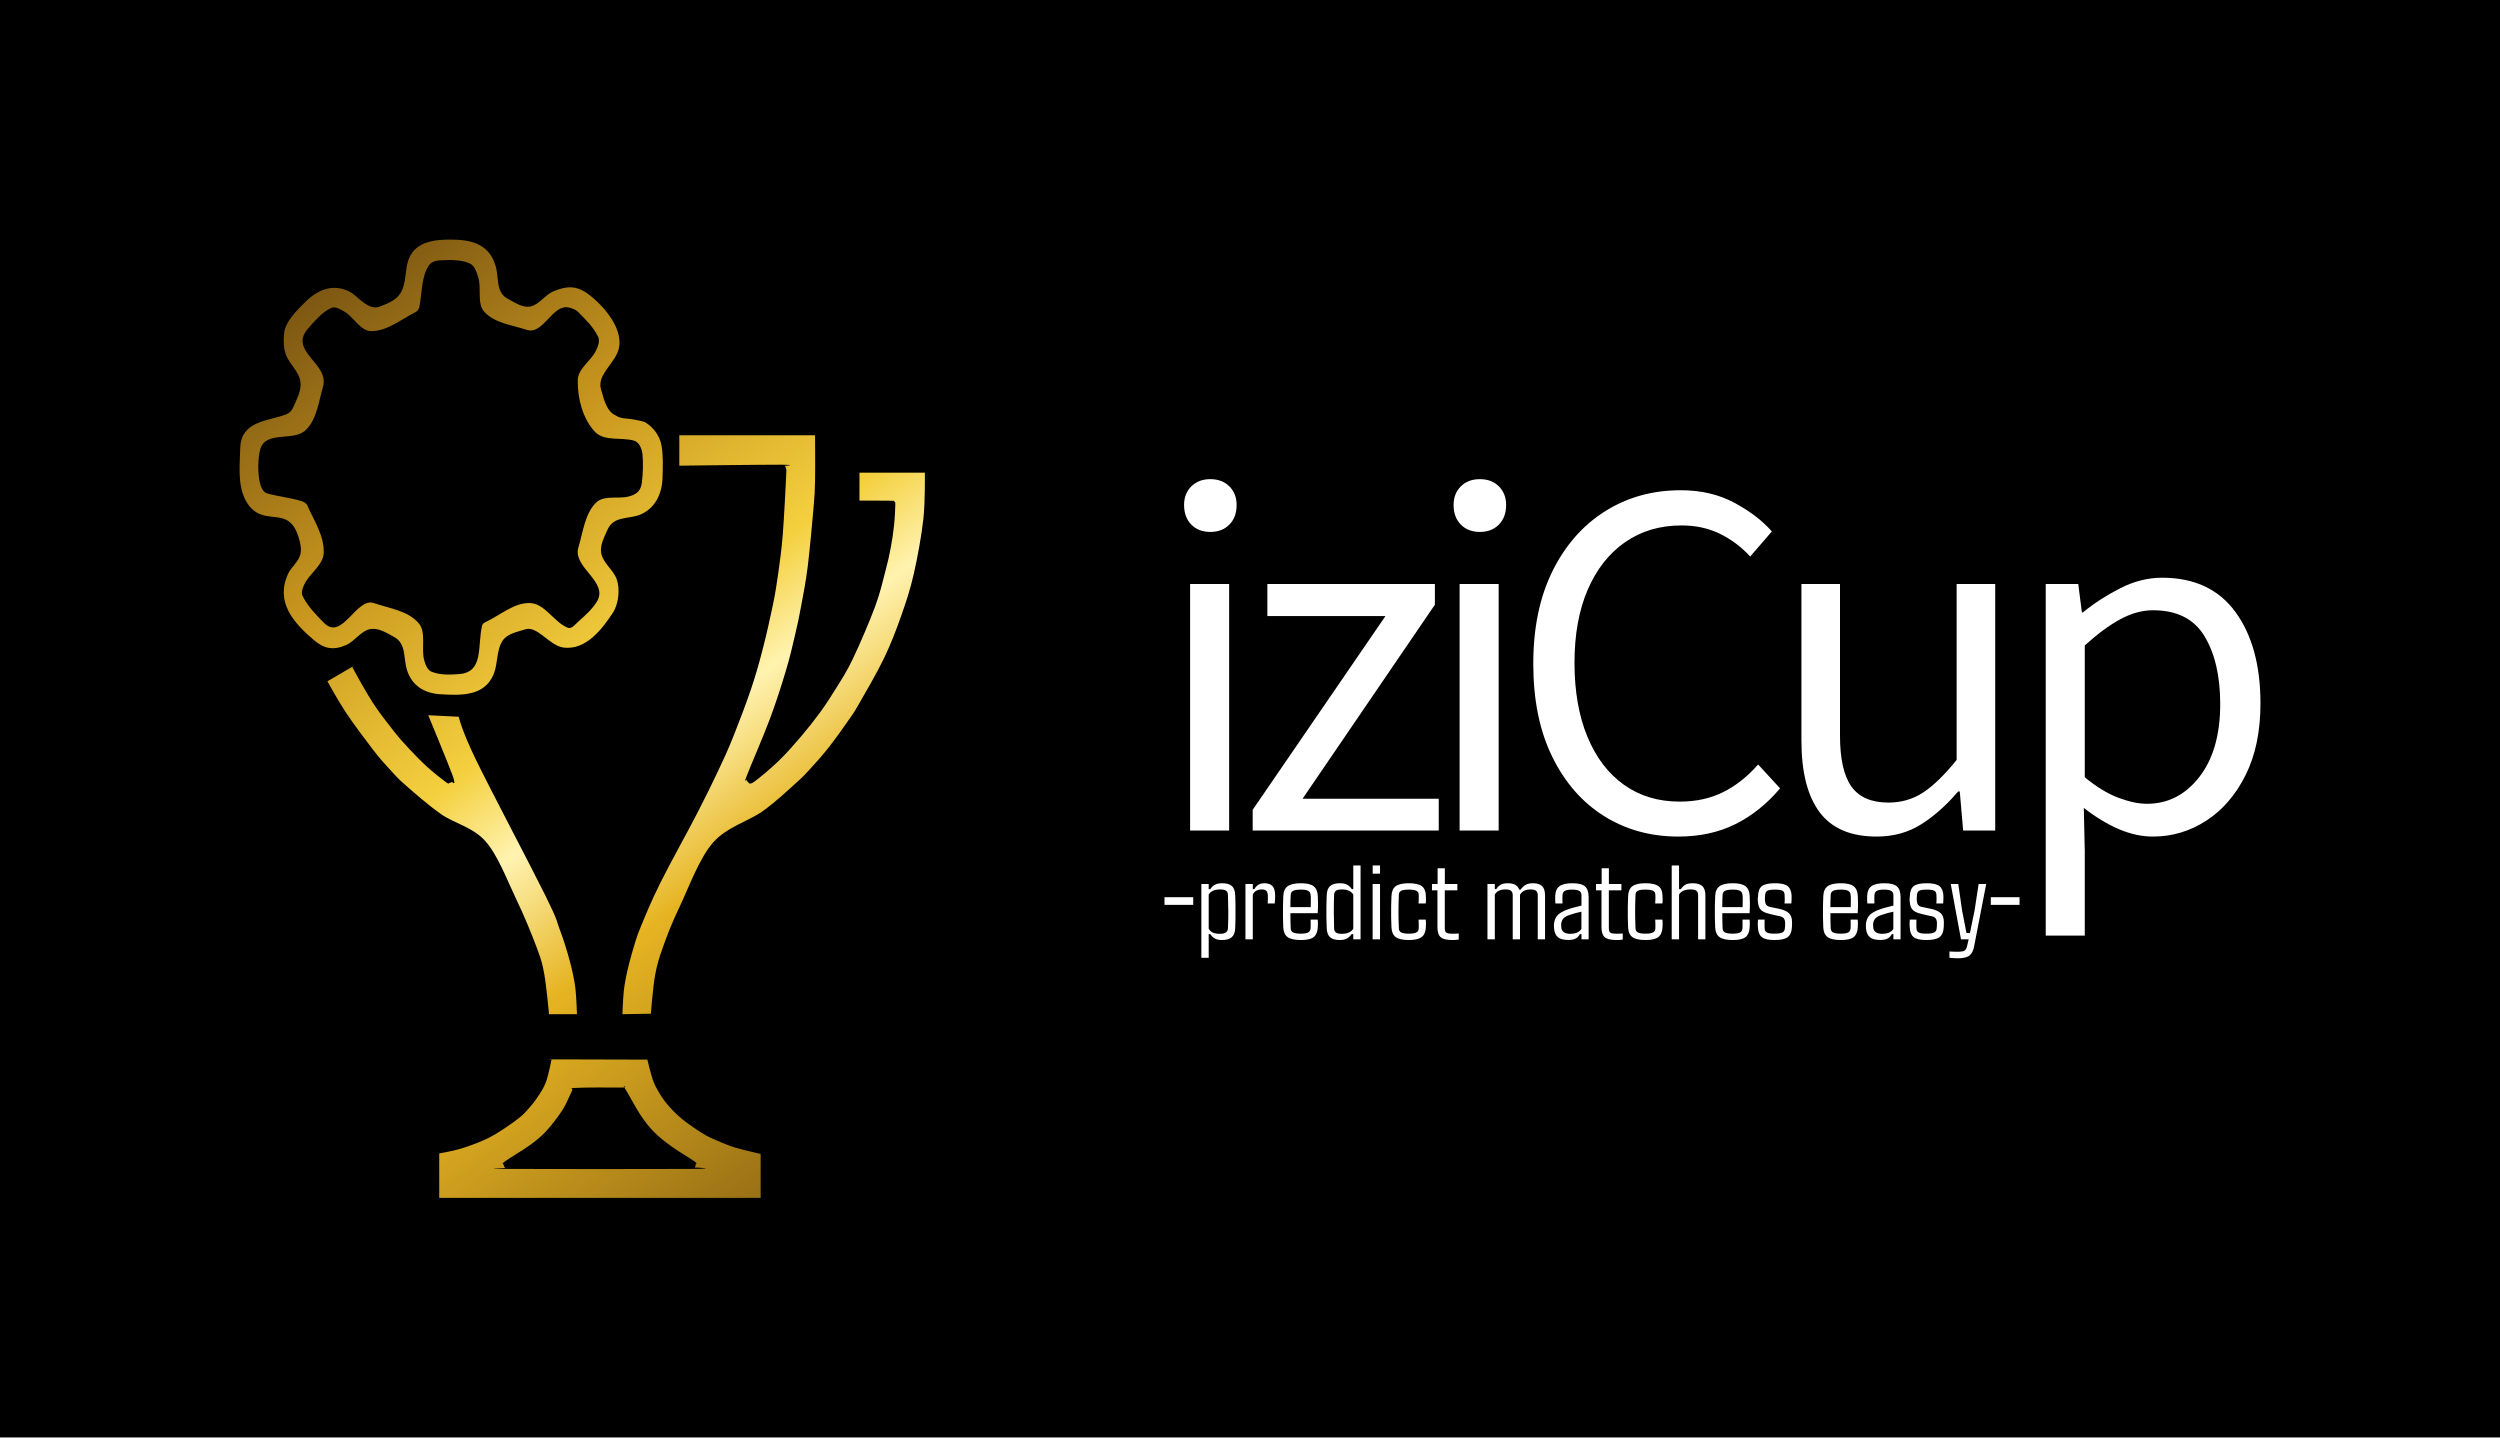
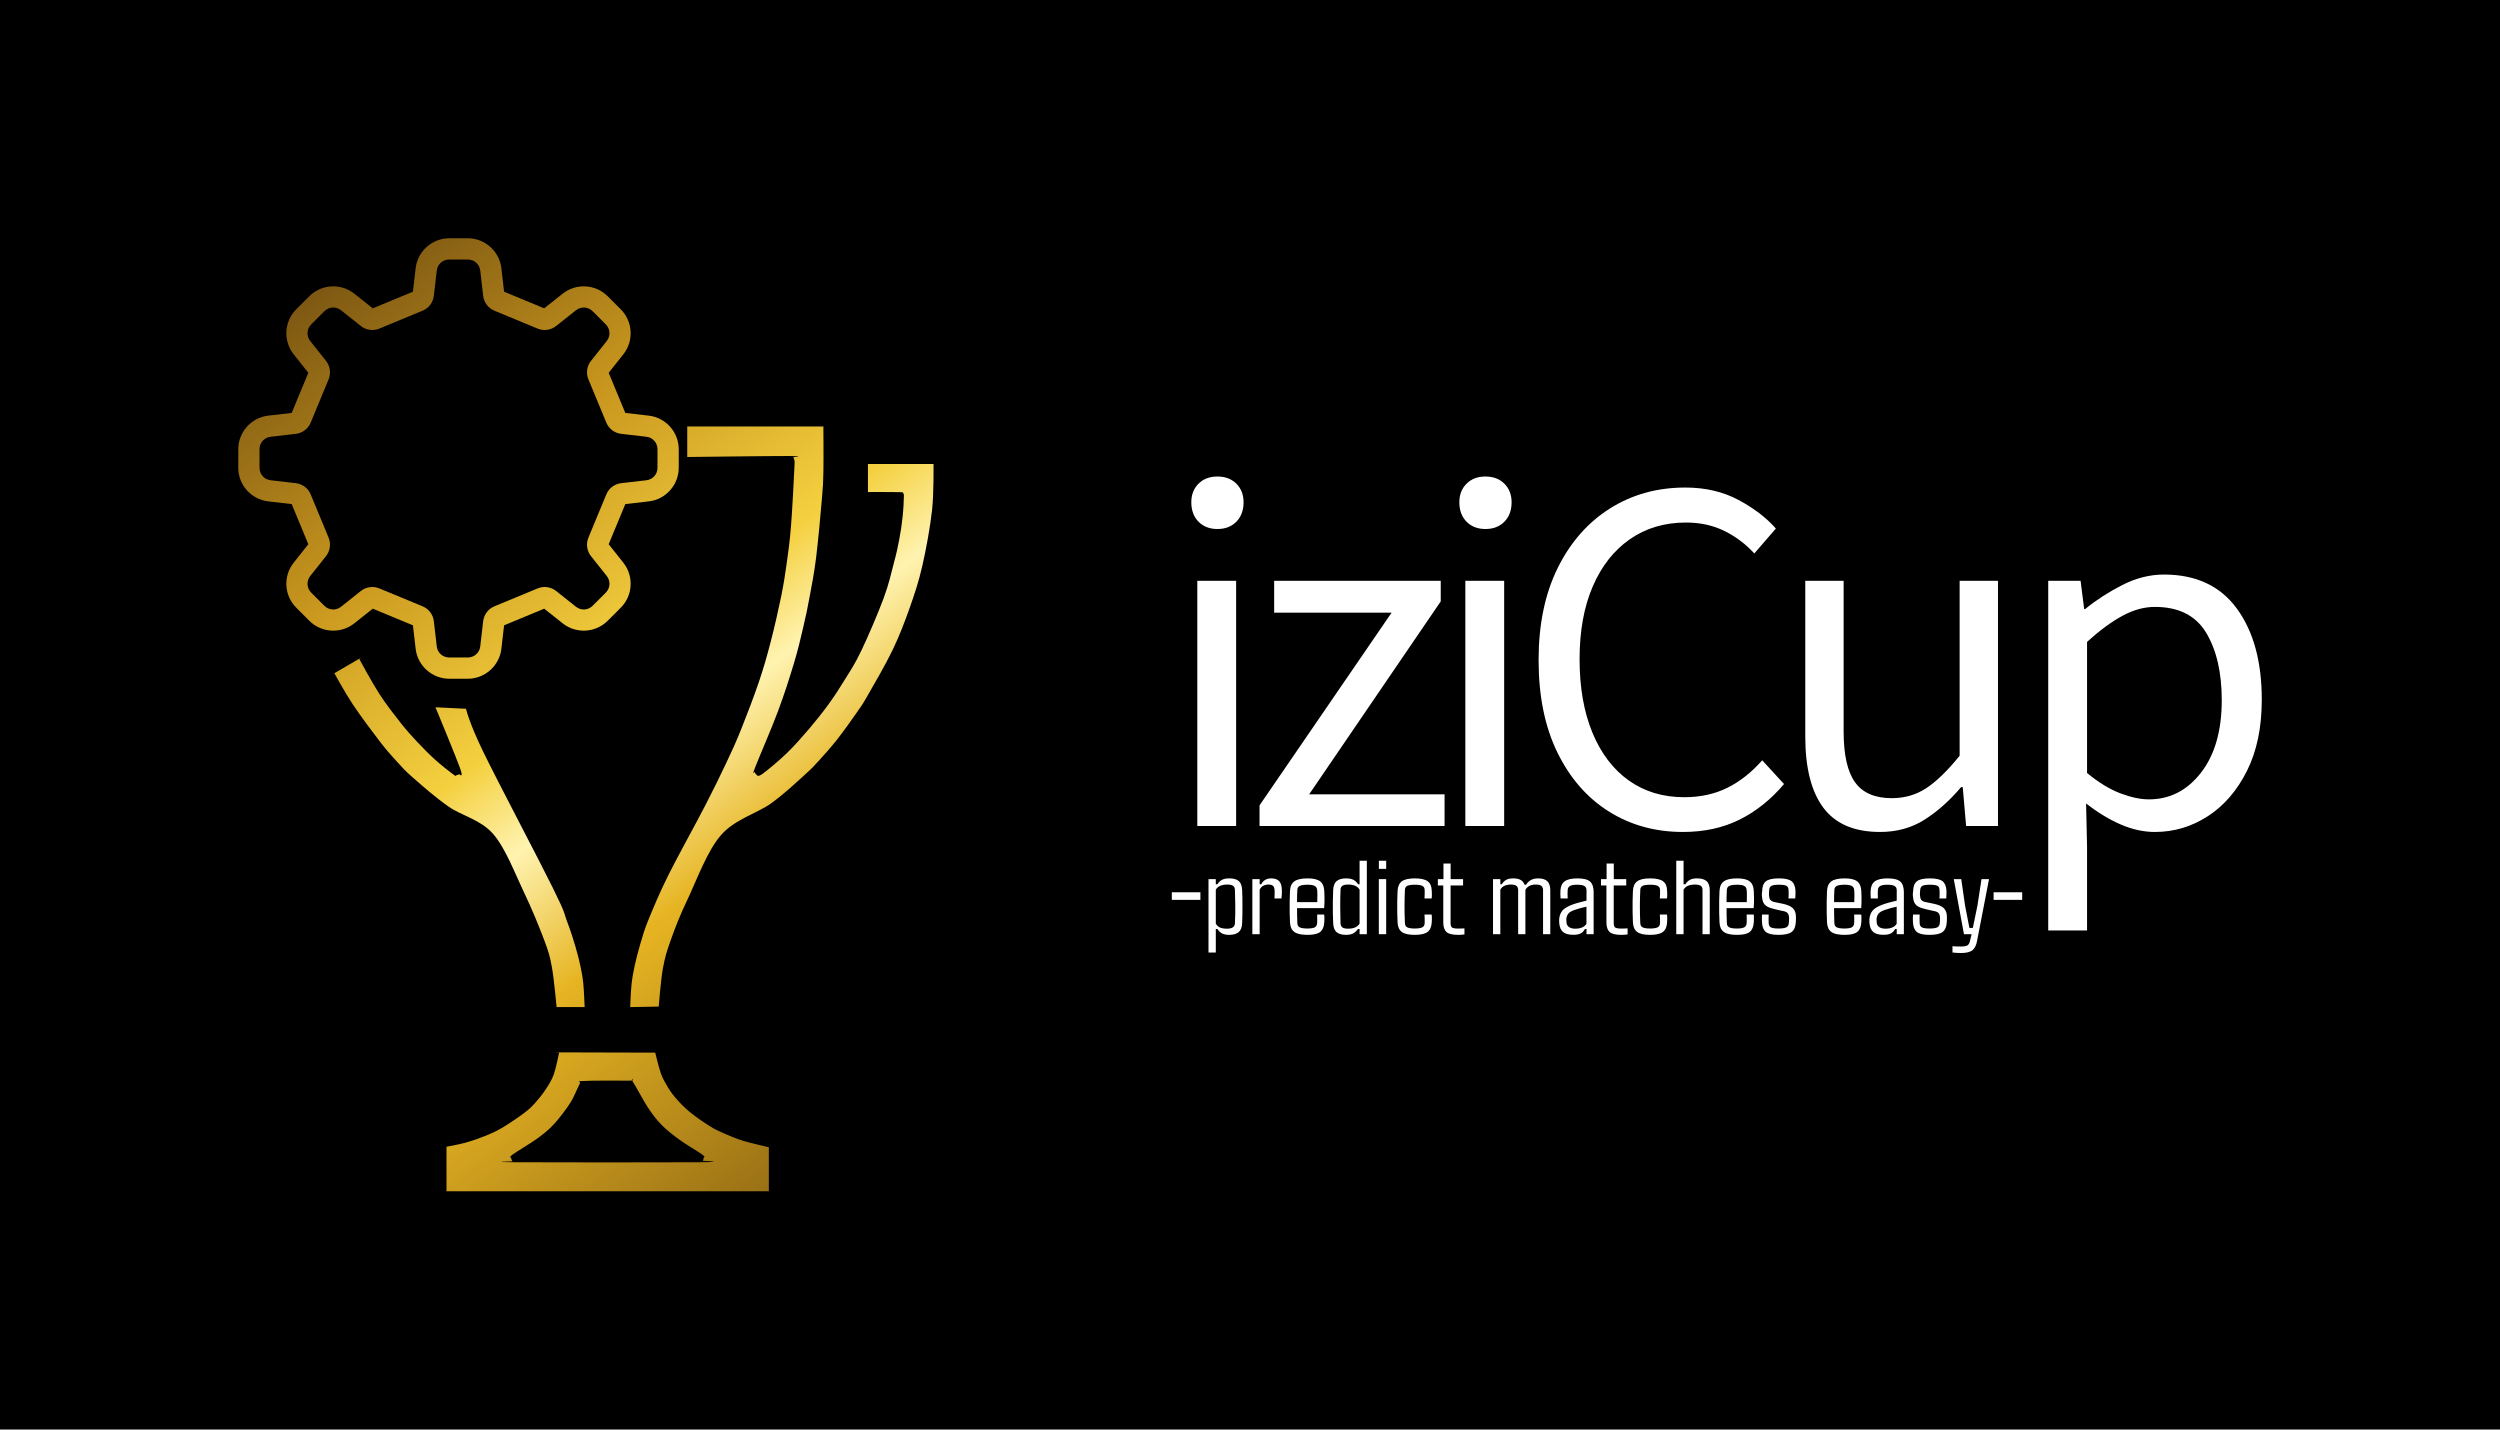
- <svg xmlns="http://www.w3.org/2000/svg" viewBox="0 0 506.5 291.22" width="506.5" height="291.22">
-   <rect width="506.5" height="291.22" fill="#000" />
+ <svg xmlns="http://www.w3.org/2000/svg" viewBox="0 0 509.3 291.22" width="509.3" height="291.22">
+   <rect width="509.3" height="291.22" fill="#000" />
  <defs>
-     <linearGradient id="ikon" gradientUnits="userSpaceOnUse" x1="8.68" y1="13.08" x2="135.37" y2="185.87">
+     <linearGradient id="ikon" gradientUnits="userSpaceOnUse" x1="8.85" y1="12.83" x2="138.1" y2="186.14">
      <stop offset="0" stop-color="#7A5512" />
      <stop offset="0.25" stop-color="#C9971E" />
      <stop offset="0.46" stop-color="#F4D03F" />
      <stop offset="0.55" stop-color="#FFF3B0" />
      <stop offset="0.68" stop-color="#E6B422" />
      <stop offset="1" stop-color="#8A6313" />
    </linearGradient>
  </defs>
  <g transform="translate(48.54 48.54)">
    <g fill="url(#ikon)">
-       <path fill-rule="evenodd" d="M89.086 39.639H116.59C116.59 39.639 116.641 46.393 116.59 48.841C116.539 51.288 116.53 51.409 116.287 54.301C116.044 57.193 115.518 62.886 115.114 66.172C114.7 69.449 114.254 71.643 113.82 73.979C113.395 76.315 113.062 77.912 112.525 80.167C112 82.432 111.474 84.728 110.615 87.559C109.765 90.4 108.713 93.697 107.409 97.196C106.104 100.694 103.577 106.499 102.787 108.552C101.998 110.594 102.625 109.218 102.687 109.461C102.737 109.714 103.132 110.027 103.132 110.027C103.132 110.027 103.273 110.564 104.274 109.836C105.285 109.108 107.621 107.166 109.188 105.649C110.756 104.132 112.283 102.393 113.689 100.745C115.094 99.097 116.408 97.438 117.622 95.78C118.825 94.112 119.816 92.594 120.918 90.785C122.031 88.985 122.951 87.66 124.255 84.92C125.57 82.19 127.663 77.306 128.755 74.353C129.847 71.4 130.302 69.216 130.828 67.224C131.364 65.242 131.626 63.998 131.92 62.451C132.213 60.904 132.435 59.418 132.587 57.961C132.749 56.505 132.85 54.513 132.85 53.714C132.861 52.906 132.759 53.259 132.628 53.128C132.496 52.997 133.214 52.946 132.041 52.906C130.868 52.865 125.59 52.885 125.59 52.885V47.223H138.837C138.837 47.223 138.917 53.017 138.553 56.445C138.179 59.863 137.351 64.423 136.592 67.73C135.843 71.046 135.014 73.453 134.023 76.284C133.023 79.116 132.021 81.765 130.615 84.708C129.21 87.65 126.794 91.796 125.57 93.919C124.356 96.053 124.326 96.013 123.284 97.499C122.253 98.996 120.615 101.281 119.361 102.879C118.107 104.467 116.864 105.862 115.761 107.065C114.649 108.269 114.356 108.642 112.728 110.098C111.1 111.555 108.794 113.779 105.993 115.802C103.182 117.813 98.692 118.987 95.901 122.192C93.101 125.398 90.896 131.516 89.217 135.025C87.538 138.533 86.649 140.899 85.81 143.245C84.97 145.591 84.587 146.825 84.172 149.09C83.757 151.355 83.322 156.836 83.322 156.836L77.558 156.937C77.558 156.937 77.68 153.771 77.831 152.356C77.983 150.94 78.185 149.859 78.489 148.463C78.802 147.068 79.207 145.51 79.662 143.973C80.127 142.447 80.319 141.577 81.25 139.292C82.19 137.006 83.363 134.115 85.273 130.272C87.185 126.43 90.755 120.028 92.696 116.256C94.638 112.485 95.73 110.23 96.943 107.661C98.157 105.093 98.854 103.607 99.956 100.867C101.058 98.126 102.565 94.182 103.566 91.23C104.567 88.267 105.204 85.992 105.953 83.1C106.711 80.218 107.541 76.497 108.076 73.898C108.602 71.289 108.815 69.823 109.148 67.487C109.472 65.151 109.775 63.108 110.038 59.883C110.301 56.657 110.614 50.378 110.725 48.133C110.837 45.888 110.746 46.808 110.705 46.434C110.665 46.05 110.483 45.847 110.483 45.847C110.483 45.847 113.283 45.615 109.714 45.605C106.145 45.595 89.086 45.807 89.086 45.807V39.639ZM22.651 86.659C23.49 86.184 22.853 86.659 22.853 86.659C22.853 86.659 25.482 91.513 26.877 93.657C28.263 95.811 29.951 97.944 31.205 99.542C32.459 101.13 33.268 101.999 34.401 103.222C35.543 104.436 36.807 105.741 38.041 106.863C39.285 107.986 41.095 109.411 41.833 109.947C42.571 110.483 42.258 110.109 42.46 110.098C42.662 110.089 43.036 109.876 43.036 109.876C43.036 109.876 43.997 110.938 43.198 108.683C42.389 106.438 38.223 96.367 38.223 96.367L44.391 96.67C44.391 96.67 44.937 99.299 47.86 105.335C50.792 111.373 59.124 127.158 61.956 132.901C64.787 138.645 64.099 137.815 64.868 139.797C65.626 141.789 66.081 143.316 66.526 144.812C66.971 146.309 67.264 147.543 67.527 148.766C67.78 149.99 67.942 150.789 68.084 152.154C68.225 153.519 68.357 156.937 68.357 156.937H62.694C62.694 156.937 62.158 151.133 61.743 148.888C61.329 146.643 61.167 146.016 60.206 143.448C59.246 140.889 57.719 137.097 55.99 133.508C54.261 129.918 52.339 124.741 49.811 121.889C47.283 119.037 43.512 118.289 40.832 116.408C38.142 114.528 35.422 112.111 33.693 110.604C31.964 109.098 31.569 108.572 30.457 107.368C29.355 106.165 28.556 105.316 27.059 103.384C25.573 101.453 23.055 98.096 21.518 95.78C19.971 93.465 17.797 89.49 17.797 89.49C17.797 89.49 21.811 87.134 22.651 86.659ZM64.261 166.088C67.497 166.088 82.614 166.139 82.614 166.139C82.614 166.139 83.312 169.041 83.686 170.123C84.06 171.195 84.364 171.751 84.859 172.59C85.345 173.44 85.84 174.248 86.629 175.169C87.407 176.089 88.389 177.131 89.562 178.102C90.735 179.072 92.473 180.265 93.646 180.994C94.819 181.731 95.477 181.994 96.599 182.489C97.722 182.985 98.905 183.491 100.391 183.956C101.888 184.411 105.568 185.25 105.568 185.25V194.149H40.448V185.149C40.448 185.149 42.976 184.694 44.28 184.33C45.584 183.966 47.031 183.471 48.274 182.965C49.518 182.459 50.438 182.065 51.753 181.286C53.067 180.518 55.069 179.143 56.162 178.313C57.254 177.484 57.597 177.12 58.326 176.332C59.043 175.533 59.863 174.522 60.5 173.551C61.137 172.58 61.673 171.761 62.128 170.527C62.573 169.294 63.199 166.139 63.199 166.139C63.199 166.139 61.025 166.088 64.261 166.088ZM68.023 171.872C66.354 171.983 67.77 171.771 67.335 172.5C66.911 173.237 66.314 174.936 65.454 176.281C64.595 177.626 63.27 179.376 62.168 180.579C61.056 181.772 60.196 182.45 58.801 183.48C57.395 184.502 54.665 186.09 53.775 186.747C52.895 187.414 53.512 187.243 53.512 187.465C53.512 187.688 53.785 188.091 53.785 188.091C53.785 188.091 48.234 188.253 54.503 188.284C60.773 188.315 85.122 188.334 91.412 188.284C97.701 188.234 92.23 187.99 92.23 187.99C92.23 187.99 92.412 187.586 92.403 187.383C92.382 187.171 92.949 187.344 92.14 186.747C91.331 186.14 88.914 184.754 87.549 183.754C86.183 182.763 85.011 181.853 83.949 180.781C82.888 179.699 82.159 178.748 81.178 177.282C80.198 175.826 78.711 172.914 78.074 171.994C77.437 171.084 79.035 171.822 77.356 171.801C75.678 171.781 69.691 171.75 68.023 171.872Z" />
-       <path fill-rule="nonzero" d="M42.88 0.001C39.844 -0.016 35.581 0.255 34.226 4.061C33.45 6.239 33.812 8.9 32.611 10.842C31.69 12.332 29.9 12.998 28.331 13.595C26.087 14.45 23.798 11.358 22.436 10.627C19.115 8.844 15.91 10.044 13.341 12.616C12.066 13.894 9.239 16.488 9.02 18.987C8.899 20.377 8.883 21.855 9.326 23.167C10.011 25.199 12.027 26.65 12.326 28.787C12.578 30.593 11.552 32.373 10.846 34.034C10.596 34.623 10.099 35.135 9.537 35.366C5.997 36.819 0.289 36.57 0.131 42.223C0.063 44.676 -0.161 47.163 0.202 49.586C0.43 51.108 0.965 52.655 1.875 53.848C5.236 58.254 9.909 53.7 11.932 60.238C12.289 61.39 12.619 62.699 12.291 63.862C11.865 65.367 10.45 66.344 9.807 67.758C7.206 73.477 10.96 77.646 14.997 81.093C17.108 82.895 18.964 83.283 21.579 82.148C23.366 81.371 24.612 79.227 26.517 78.908C28.176 78.631 29.828 79.7 31.325 80.519C33.777 81.86 33.178 84.726 33.873 87.072C34.881 90.473 37.578 91.946 40.719 92.118C44.649 92.333 49.65 92.653 51.511 87.957C52.365 85.802 52.015 83.074 53.331 81.207C54.332 79.787 56.263 79.501 57.846 78.972C60.347 78.135 62.761 82.329 65.701 82.665C70.134 83.173 73.359 79.074 75.641 75.581C76.801 73.806 77.131 70.732 76.381 68.749C75.659 66.839 73.647 65.567 73.269 63.546C72.969 61.937 73.879 60.297 74.526 58.81C75.766 55.961 78.747 56.677 81.067 55.761C84.117 54.556 85.611 51.572 85.693 48.215C85.747 46.058 85.851 43.872 85.488 41.75C85.133 39.681 83.747 37.895 82.029 36.938C80.975 36.641 79.85 36.417 78.653 36.288C78.597 36.282 78.544 36.277 78.46 36.269C78.074 36.231 77.965 36.221 77.773 36.193C77.162 36.104 76.679 35.95 76.287 35.669C76.033 35.559 75.787 35.424 75.559 35.246C74.16 34.155 73.742 32.045 73.211 30.277C72.435 27.695 75.468 25.425 76.534 22.965C78.472 18.491 73.553 13.161 70.539 10.975C68.211 9.285 66.235 9.358 63.517 10.514C61.82 11.235 60.641 13.267 58.838 13.57C57.309 13.827 55.804 12.78 54.417 12.042C51.79 10.644 52.658 7.946 51.851 5.273C50.473 0.71 46.664 0.022 42.88 0.001ZM42.011 4.149C43.591 4.114 45.183 4.2 46.62 4.831C47.6 5.262 48.035 6.603 48.364 7.685C49.044 9.931 48.048 12.974 49.597 14.649C51.759 16.988 55.231 17.294 58.157 18.28C61.53 19.417 63.4 12.948 66.729 13.766C67.385 13.927 68.081 14.155 68.572 14.649C70.089 16.175 71.706 17.729 72.647 19.72C73.032 20.534 72.631 21.607 72.248 22.422C71.229 24.589 68.557 26.075 68.514 28.503C68.448 32.179 69.537 36.296 71.954 38.896C73.864 40.949 77.258 40.002 79.875 40.721C80.979 41.024 81.524 42.421 81.624 43.492C81.8 45.36 81.726 47.261 81.518 49.125C81.319 50.914 80.456 51.611 78.882 52.035C76.677 52.63 73.83 51.67 72.171 53.343C69.958 55.575 69.575 59.26 68.643 62.365C67.402 66.499 74.97 69.321 72.33 73.447C71.345 74.986 69.967 76.198 68.631 77.393C68.013 77.946 67.274 78.944 66.517 78.65C63.744 77.572 61.934 73.848 58.991 73.649C55.704 73.426 52.818 76.12 49.79 77.513C49.515 77.64 49.212 77.871 49.138 78.182C48.139 82.405 49.53 87.649 44.465 88.033C42.61 88.173 40.65 88.251 38.905 87.559C38.082 87.233 37.645 86.136 37.402 85.229C36.746 82.781 37.883 79.542 36.257 77.69C34.022 75.143 30.336 74.731 27.239 73.649C23.621 72.385 20.814 81.436 17.076 77.633C15.474 76.004 13.818 74.321 12.772 72.234C12.408 71.507 12.792 70.523 13.148 69.791C14.24 67.54 16.956 65.97 17.046 63.433C17.167 60.024 15.078 56.926 13.711 53.848C13.486 53.34 12.895 53.089 12.39 52.938C10.154 52.27 7.818 52.053 5.574 51.417C4.308 51.058 3.989 48.834 3.889 47.957C3.732 46.574 3.753 45.156 3.936 43.777C4.189 41.871 4.658 40.893 6.343 40.348C8.691 39.589 11.697 40.298 13.494 38.504C15.639 36.363 16.033 32.808 16.905 29.803C18.278 25.079 9.756 22.629 13.911 17.971C15.3 16.413 16.711 14.706 18.555 13.854C19.398 13.464 20.414 14.118 21.221 14.586C23.144 15.702 24.466 18.527 26.652 18.545C29.875 18.572 32.712 16.167 35.635 14.706C36.011 14.518 36.324 14.099 36.416 13.665C37.011 10.83 36.768 7.55 38.371 5.21C38.82 4.554 39.687 4.247 40.443 4.212C40.96 4.189 41.484 4.161 42.011 4.149Z" />
+       <path fill-rule="evenodd" d="M91.466 38.34H119.202C119.202 38.34 119.253 45.152 119.202 47.619C119.15 50.087 119.14 50.209 118.896 53.126C118.651 56.042 118.121 61.783 117.713 65.097C117.295 68.401 116.846 70.613 116.408 72.969C115.979 75.324 115.643 76.936 115.102 79.209C114.572 81.494 114.042 83.809 113.176 86.664C112.319 89.529 111.258 92.853 109.943 96.381C108.627 99.909 106.079 105.762 105.282 107.832C104.487 109.892 105.119 108.505 105.181 108.749C105.232 109.005 105.63 109.32 105.63 109.32C105.63 109.32 105.772 109.861 106.782 109.127C107.801 108.393 110.157 106.435 111.737 104.906C113.318 103.376 114.858 101.622 116.275 99.96C117.692 98.298 119.018 96.626 120.242 94.953C121.455 93.271 122.455 91.741 123.566 89.916C124.688 88.101 125.616 86.765 126.931 84.002C128.256 81.249 130.368 76.324 131.469 73.346C132.57 70.369 133.029 68.166 133.559 66.157C134.1 64.159 134.364 62.905 134.66 61.344C134.955 59.784 135.18 58.285 135.333 56.817C135.496 55.349 135.598 53.34 135.598 52.534C135.609 51.719 135.506 52.075 135.374 51.943C135.241 51.81 135.965 51.759 134.782 51.719C133.6 51.678 128.277 51.698 128.277 51.698V45.988H141.635C141.635 45.988 141.716 51.831 141.349 55.288C140.972 58.734 140.136 63.333 139.371 66.667C138.616 70.012 137.78 72.439 136.781 75.294C135.772 78.149 134.762 80.821 133.344 83.788C131.927 86.755 129.491 90.936 128.256 93.077C127.033 95.228 127.002 95.188 125.952 96.687C124.912 98.196 123.26 100.501 121.996 102.112C120.731 103.713 119.477 105.12 118.365 106.333C117.244 107.547 116.948 107.924 115.306 109.392C113.665 110.861 111.339 113.104 108.515 115.143C105.681 117.172 101.153 118.356 98.339 121.588C95.515 124.82 93.291 130.989 91.598 134.528C89.906 138.066 89.008 140.452 88.162 142.818C87.316 145.183 86.929 146.427 86.51 148.711C86.093 150.995 85.654 156.522 85.654 156.522L79.842 156.624C79.842 156.624 79.964 153.432 80.117 152.005C80.27 150.577 80.474 149.486 80.78 148.079C81.096 146.672 81.504 145.102 81.963 143.552C82.432 142.012 82.625 141.136 83.564 138.831C84.512 136.526 85.695 133.61 87.621 129.735C89.549 125.861 93.149 119.406 95.107 115.602C97.065 111.799 98.166 109.524 99.389 106.934C100.613 104.344 101.316 102.846 102.427 100.083C103.539 97.319 105.058 93.342 106.068 90.365C107.077 87.378 107.72 85.083 108.474 82.167C109.24 79.26 110.076 75.508 110.616 72.887C111.146 70.257 111.361 68.778 111.697 66.423C112.023 64.067 112.329 62.007 112.594 58.754C112.859 55.502 113.175 49.169 113.287 46.906C113.4 44.642 113.308 45.57 113.267 45.193C113.226 44.805 113.043 44.601 113.043 44.601C113.043 44.601 115.867 44.367 112.268 44.356C108.669 44.346 91.466 44.56 91.466 44.56V38.34ZM24.473 85.756C25.319 85.277 24.676 85.756 24.676 85.756C24.676 85.756 27.328 90.65 28.735 92.812C30.132 94.984 31.835 97.136 33.099 98.747C34.364 100.348 35.179 101.225 36.321 102.458C37.474 103.682 38.748 104.998 39.992 106.129C41.246 107.261 43.072 108.699 43.816 109.24C44.56 109.78 44.244 109.403 44.448 109.392C44.652 109.382 45.029 109.168 45.029 109.168C45.029 109.168 45.998 110.239 45.193 107.965C44.377 105.701 40.176 95.545 40.176 95.545L46.396 95.851C46.396 95.851 46.946 98.502 49.893 104.589C52.85 110.677 61.253 126.595 64.108 132.387C66.963 138.178 66.27 137.341 67.045 139.34C67.809 141.349 68.268 142.889 68.717 144.398C69.165 145.907 69.461 147.151 69.726 148.385C69.981 149.619 70.144 150.424 70.287 151.801C70.43 153.178 70.562 156.624 70.562 156.624H64.852C64.852 156.624 64.312 150.771 63.894 148.507C63.476 146.244 63.312 145.612 62.344 143.022C61.375 140.441 59.835 136.618 58.092 132.998C56.348 129.378 54.411 124.157 51.861 121.282C49.312 118.406 45.509 117.652 42.807 115.755C40.094 113.858 37.351 111.422 35.608 109.902C33.864 108.383 33.466 107.853 32.345 106.639C31.233 105.426 30.428 104.569 28.918 102.621C27.419 100.674 24.88 97.289 23.33 94.953C21.77 92.619 19.578 88.611 19.578 88.611C19.578 88.611 23.626 86.235 24.473 85.756ZM66.433 165.852C69.696 165.852 84.94 165.903 84.94 165.903C84.94 165.903 85.643 168.83 86.021 169.921C86.398 171.002 86.705 171.563 87.204 172.409C87.693 173.265 88.193 174.081 88.989 175.01C89.773 175.937 90.763 176.988 91.946 177.967C93.129 178.946 94.882 180.149 96.064 180.883C97.247 181.627 97.911 181.892 99.042 182.391C100.174 182.891 101.368 183.401 102.866 183.87C104.375 184.329 108.087 185.175 108.087 185.175V194.149H42.419V185.073C42.419 185.073 44.968 184.615 46.284 184.248C47.599 183.881 49.057 183.381 50.311 182.871C51.566 182.361 52.494 181.964 53.819 181.178C55.145 180.403 57.164 179.017 58.265 178.18C59.366 177.344 59.713 176.977 60.447 176.182C61.171 175.377 61.997 174.357 62.639 173.378C63.282 172.399 63.822 171.573 64.281 170.329C64.73 169.085 65.362 165.903 65.362 165.903C65.362 165.903 63.17 165.852 66.433 165.852ZM70.226 171.685C68.543 171.797 69.971 171.583 69.533 172.318C69.104 173.062 68.503 174.775 67.636 176.131C66.769 177.487 65.433 179.251 64.322 180.464C63.2 181.668 62.334 182.351 60.926 183.391C59.509 184.421 56.756 186.022 55.859 186.685C54.971 187.358 55.593 187.185 55.593 187.409C55.593 187.633 55.869 188.04 55.869 188.04C55.869 188.04 50.271 188.204 56.593 188.235C62.915 188.266 87.469 188.285 93.811 188.235C100.154 188.184 94.637 187.938 94.637 187.938C94.637 187.938 94.82 187.531 94.811 187.327C94.79 187.113 95.361 187.287 94.546 186.685C93.73 186.073 91.292 184.675 89.916 183.666C88.539 182.667 87.357 181.749 86.286 180.668C85.216 179.578 84.481 178.618 83.492 177.14C82.503 175.672 81.004 172.735 80.362 171.808C79.719 170.89 81.33 171.634 79.638 171.614C77.945 171.593 71.908 171.562 70.226 171.685Z" />
+       <path fill-rule="nonzero" d="M42.975 0.0C39.495 0.0 36.533 2.64 36.134 6.098L35.581 10.884L27.404 14.272L23.63 11.279H23.628C20.901 9.115 16.939 9.341 14.478 11.803L11.803 14.478C9.341 16.94 9.114 20.903 11.279 23.63L14.272 27.404L10.884 35.581L6.098 36.134C2.64 36.533 0.0 39.495 0.0 42.975V46.757C0.0 50.238 2.64 53.2 6.098 53.599L10.884 54.152L14.272 62.328L11.279 66.104C9.115 68.831 9.341 72.794 11.803 75.255L14.478 77.929C16.939 80.391 20.901 80.617 23.628 78.454L27.404 75.46L35.581 78.849L36.134 83.635C36.533 87.093 39.495 89.733 42.975 89.733H46.757C50.238 89.733 53.2 87.093 53.599 83.635L54.152 78.849L62.328 75.46L66.103 78.454C68.83 80.618 72.793 80.391 75.255 77.929L77.929 75.255C80.391 72.794 80.617 68.831 78.454 66.104V66.103L75.46 62.328L78.849 54.152L83.635 53.599C87.093 53.2 89.733 50.238 89.733 46.757V42.975C89.733 39.495 87.093 36.533 83.635 36.134L78.849 35.581L75.46 27.404L78.454 23.63V23.628C80.617 20.901 80.391 16.939 77.929 14.478L75.255 11.803C72.793 9.341 68.83 9.114 66.103 11.279L62.328 14.272L54.152 10.884L53.599 6.098C53.2 2.64 50.238 0.0 46.757 0.0H42.975ZM42.975 4.329H46.757C48.075 4.329 49.148 5.286 49.299 6.595L49.89 11.726C49.891 11.727 49.891 11.727 49.891 11.728C50.048 13.072 50.926 14.235 52.176 14.752L60.99 18.403C62.241 18.922 63.687 18.721 64.749 17.88L68.794 14.669C69.826 13.851 71.262 13.934 72.194 14.865L74.867 17.539C75.799 18.47 75.882 19.907 75.064 20.939L71.853 24.984C71.011 26.045 70.81 27.492 71.33 28.742L74.981 37.558C75.498 38.808 76.661 39.685 78.005 39.841C78.005 39.842 78.005 39.842 78.006 39.843L83.138 40.434C84.447 40.584 85.403 41.658 85.403 42.975V46.757C85.403 48.075 84.447 49.148 83.138 49.299L78.006 49.89C78.005 49.891 78.005 49.891 78.005 49.891C76.661 50.048 75.498 50.925 74.981 52.175L71.33 60.99C70.81 62.241 71.011 63.687 71.853 64.749L75.064 68.794C75.882 69.826 75.799 71.262 74.867 72.194L72.194 74.867C71.262 75.799 69.826 75.882 68.794 75.064L64.749 71.853C63.687 71.011 62.241 70.81 60.99 71.33L52.175 74.981C50.925 75.498 50.048 76.661 49.891 78.005C49.891 78.005 49.891 78.005 49.89 78.006L49.299 83.138C49.148 84.447 48.075 85.403 46.757 85.403H42.975C41.658 85.403 40.584 84.447 40.434 83.138L39.843 78.006C39.842 78.005 39.841 78.005 39.841 78.005C39.685 76.661 38.808 75.498 37.558 74.981H37.556L28.742 71.33C27.492 70.81 26.045 71.011 24.984 71.853L20.939 75.064C19.907 75.882 18.47 75.799 17.539 74.867L14.865 72.194C13.934 71.262 13.851 69.826 14.669 68.794L17.88 64.749C18.721 63.687 18.922 62.241 18.403 60.99L14.752 52.176V52.175C14.235 50.925 13.072 50.047 11.728 49.891C11.727 49.891 11.727 49.891 11.726 49.89L6.595 49.299C5.286 49.148 4.329 48.075 4.329 46.757V42.975C4.329 41.658 5.286 40.584 6.595 40.434L11.726 39.843C11.727 39.842 11.727 39.841 11.728 39.841C13.072 39.685 14.235 38.808 14.752 37.558V37.556L18.403 28.742C18.922 27.492 18.721 26.045 17.88 24.984L14.669 20.939C13.851 19.907 13.934 18.47 14.865 17.539L17.539 14.865C18.47 13.934 19.907 13.851 20.939 14.669L24.984 17.88C26.045 18.721 27.492 18.922 28.742 18.403L37.556 14.752C38.807 14.235 39.685 13.072 39.841 11.728C39.842 11.727 39.842 11.727 39.843 11.726L40.434 6.595C40.584 5.286 41.658 4.329 42.975 4.329Z" />
    </g>
-     <g fill="#FFFFFF" transform="translate(184.03 17.53)">
+     <g fill="#FFFFFF" transform="translate(186.83 17.53)">
      <path d="M8.545 102.197V52.246H16.455V102.197ZM12.646 41.699Q10.254 41.699 8.789 40.21Q7.324 38.721 7.324 36.23Q7.324 33.936 8.789 32.471Q10.254 31.006 12.646 31.006Q15.039 31.006 16.504 32.471Q17.969 33.936 17.969 36.23Q17.969 38.721 16.504 40.21Q15.039 41.699 12.646 41.699ZM21.223 102.197V97.998L48.127 58.74H24.201V52.246H58.137V56.445L31.33 95.752H58.918V102.197ZM63.148 102.197V52.246H71.059V102.197ZM67.25 41.699Q64.857 41.699 63.393 40.21Q61.928 38.721 61.928 36.23Q61.928 33.936 63.393 32.471Q64.857 31.006 67.25 31.006Q69.643 31.006 71.107 32.471Q72.572 33.936 72.572 36.23Q72.572 38.721 71.107 40.21Q69.643 41.699 67.25 41.699ZM107.467 103.418Q99.02 103.418 92.379 99.243Q85.738 95.068 81.905 87.231Q78.072 79.395 78.072 68.408Q78.072 57.52 81.954 49.658Q85.836 41.797 92.599 37.524Q99.361 33.252 107.955 33.252Q114.059 33.252 118.771 35.767Q123.482 38.281 126.412 41.602L122.018 46.68Q119.381 43.799 115.914 42.09Q112.447 40.381 108.102 40.381Q101.559 40.381 96.676 43.774Q91.793 47.168 89.107 53.394Q86.422 59.619 86.422 68.213Q86.422 76.855 89.034 83.179Q91.646 89.502 96.432 92.92Q101.217 96.338 107.76 96.338Q112.643 96.338 116.5 94.434Q120.357 92.529 123.629 88.818L128.072 93.652Q124.068 98.389 119.015 100.903Q113.961 103.418 107.467 103.418ZM147.635 103.418Q139.773 103.418 136.087 98.486Q132.4 93.555 132.4 83.984V52.246H140.213V82.959Q140.213 90.039 142.532 93.286Q144.852 96.533 150.027 96.533Q153.934 96.533 157.034 94.507Q160.135 92.48 163.846 87.891V52.246H171.658V102.197H165.164L164.48 94.287H164.139Q160.672 98.389 156.717 100.903Q152.762 103.418 147.635 103.418ZM181.895 123.486V52.246H188.486L189.219 58.008H189.414Q192.832 55.225 197.007 53.101Q201.182 50.977 205.479 50.977Q215.244 50.977 220.322 57.91Q225.4 64.844 225.4 76.465Q225.4 84.961 222.373 90.991Q219.346 97.021 214.39 100.22Q209.434 103.418 203.623 103.418Q200.205 103.418 196.689 101.904Q193.174 100.391 189.609 97.607L189.805 106.396V123.486ZM202.402 96.777Q208.799 96.777 213.022 91.333Q217.246 85.889 217.246 76.562Q217.246 68.115 214.072 62.842Q210.898 57.568 203.623 57.568Q200.352 57.568 196.982 59.399Q193.613 61.23 189.805 64.697V91.406Q193.369 94.336 196.616 95.557Q199.863 96.777 202.402 96.777Z" />
      <path d="M9.176 117.255H3.354V115.699H9.176ZM12.312 127.976H10.825V113.024H12.312V114.073H12.634Q13.026 113.462 13.574 113.168Q14.122 112.874 15.078 112.874Q16.393 112.874 17.021 113.445Q17.649 114.016 17.684 115.353Q17.718 115.941 17.73 116.777Q17.742 117.612 17.742 118.541Q17.742 119.469 17.73 120.345Q17.718 121.221 17.684 121.901Q17.649 123.227 16.992 123.803Q16.335 124.38 15.021 124.38Q14.156 124.38 13.603 124.097Q13.05 123.815 12.634 123.181H12.312ZM14.606 123.123Q16.162 123.123 16.208 122.028Q16.3 120.241 16.283 118.5Q16.266 116.759 16.208 115.226Q16.185 114.65 15.839 114.39Q15.494 114.131 14.675 114.131Q12.911 114.131 12.312 115.18V122.074Q12.623 122.639 13.159 122.881Q13.695 123.123 14.606 123.123ZM21.246 124.241H19.759V113.024H21.246V114.073H21.569Q21.869 113.497 22.364 113.186Q22.86 112.874 23.598 112.874Q24.705 112.874 25.241 113.457Q25.777 114.039 25.777 115.468Q25.777 115.779 25.754 116.206Q25.731 116.633 25.685 116.967H24.255Q24.278 116.852 24.284 116.563Q24.29 116.275 24.295 115.987Q24.301 115.699 24.301 115.595Q24.301 114.742 24.013 114.436Q23.725 114.131 23.091 114.131Q21.742 114.131 21.246 115.18ZM31.011 124.38Q29.108 124.38 28.296 123.78Q27.483 123.181 27.425 121.82Q27.379 120.967 27.362 119.814Q27.345 118.662 27.362 117.497Q27.379 116.333 27.425 115.468Q27.483 114.073 28.319 113.474Q29.155 112.874 31.011 112.874Q32.763 112.874 33.547 113.462Q34.331 114.05 34.411 115.399Q34.435 115.803 34.458 116.806Q34.481 117.808 34.388 118.938H28.866Q28.866 119.665 28.878 120.414Q28.889 121.163 28.924 121.97Q28.936 122.604 29.408 122.846Q29.881 123.088 30.965 123.088Q32.037 123.088 32.475 122.846Q32.913 122.604 32.959 121.97Q32.994 121.336 32.959 120.241H34.388Q34.446 120.575 34.44 121.019Q34.435 121.463 34.411 121.82Q34.331 123.181 33.587 123.78Q32.844 124.38 31.011 124.38ZM28.866 117.716H32.982Q33.005 116.932 33.005 116.218Q33.005 115.503 32.959 115.238Q32.913 114.661 32.463 114.413Q32.014 114.166 31.011 114.166Q29.892 114.166 29.414 114.413Q28.936 114.661 28.924 115.238Q28.889 115.906 28.872 116.517Q28.855 117.128 28.866 117.716ZM38.827 124.38Q37.524 124.38 36.89 123.803Q36.256 123.227 36.221 121.901Q36.175 120.956 36.158 119.826Q36.141 118.696 36.158 117.532Q36.175 116.367 36.221 115.353Q36.256 114.016 36.907 113.445Q37.559 112.874 38.85 112.874Q39.807 112.874 40.354 113.168Q40.902 113.462 41.305 114.073H41.605V109.278H43.081V124.241H41.605V123.181H41.271Q40.879 123.757 40.331 124.068Q39.784 124.38 38.827 124.38ZM39.253 123.123Q40.994 123.123 41.605 122.074V115.18Q41.006 114.131 39.265 114.131Q38.458 114.131 38.095 114.39Q37.732 114.65 37.72 115.226Q37.651 116.955 37.662 118.737Q37.674 120.518 37.72 122.028Q37.743 122.593 38.095 122.858Q38.446 123.123 39.253 123.123ZM47.023 110.938H45.536V109.278H47.023ZM47.023 124.241H45.525V113.024H47.023ZM56.281 116.967H54.828Q54.874 116.563 54.868 116.045Q54.863 115.526 54.863 115.238Q54.851 114.627 54.384 114.396Q53.917 114.166 52.857 114.166Q51.773 114.166 51.312 114.396Q50.851 114.627 50.839 115.238Q50.759 117.048 50.759 118.61Q50.759 120.172 50.839 121.97Q50.851 122.604 51.312 122.846Q51.773 123.088 52.845 123.088Q53.906 123.088 54.379 122.846Q54.851 122.604 54.863 121.97Q54.863 121.659 54.868 121.215Q54.874 120.771 54.828 120.241H56.281Q56.338 120.575 56.333 121.019Q56.327 121.463 56.304 121.82Q56.235 123.181 55.456 123.78Q54.678 124.38 52.845 124.38Q51.001 124.38 50.2 123.78Q49.398 123.181 49.341 121.82Q49.295 120.967 49.277 119.814Q49.26 118.662 49.277 117.497Q49.295 116.333 49.341 115.468Q49.398 114.073 50.211 113.474Q51.024 112.874 52.857 112.874Q54.678 112.874 55.479 113.462Q56.281 114.05 56.304 115.399Q56.327 115.745 56.333 116.189Q56.338 116.633 56.281 116.967ZM61.711 124.38Q59.912 124.38 59.284 123.78Q58.656 123.181 58.656 121.82V114.315H57.549V113.024H58.69V109.842H60.154V113.024H62.69V114.315H60.143V121.982Q60.143 122.616 60.408 122.858Q60.673 123.1 61.745 123.1Q62.183 123.1 62.42 123.083Q62.656 123.065 62.967 123.054V124.287Q62.69 124.334 62.368 124.357Q62.045 124.38 61.711 124.38ZM70.276 124.241H68.789V113.024H70.276V114.073H70.564Q70.956 113.462 71.481 113.168Q72.005 112.874 72.928 112.874Q74.784 112.874 75.21 114.166H75.521Q75.902 113.566 76.49 113.22Q77.078 112.874 78 112.874Q79.234 112.874 79.845 113.445Q80.456 114.016 80.456 115.353V124.241H78.98V115.226Q78.957 114.65 78.623 114.39Q78.288 114.131 77.516 114.131Q75.983 114.131 75.383 115.215V124.241H73.908V115.226Q73.884 114.65 73.55 114.39Q73.216 114.131 72.466 114.131Q70.829 114.131 70.276 115.18ZM85.159 124.368Q83.753 124.368 83.078 123.815Q82.404 123.261 82.289 122.085Q82.277 121.855 82.26 121.624Q82.242 121.394 82.266 121.175Q82.346 120.149 82.911 119.451Q83.476 118.754 85.055 118.177Q85.701 117.947 86.416 117.762Q87.13 117.578 87.834 117.405V115.272Q87.834 114.707 87.407 114.436Q86.981 114.166 85.92 114.166Q84.998 114.166 84.519 114.396Q84.041 114.627 83.995 115.238Q83.972 115.526 83.972 116.062Q83.972 116.598 83.995 116.967H82.554Q82.531 116.679 82.508 116.218Q82.485 115.756 82.519 115.399Q82.577 114.062 83.39 113.468Q84.202 112.874 85.978 112.874Q87.834 112.874 88.554 113.52Q89.275 114.166 89.286 115.641V124.241H87.834V123.181H87.511Q87.223 123.757 86.687 124.063Q86.151 124.368 85.159 124.368ZM85.528 123.123Q87.188 123.123 87.822 122.132V118.639Q87.269 118.754 86.687 118.909Q86.104 119.065 85.321 119.33Q84.387 119.676 84.075 120.126Q83.764 120.575 83.718 121.175Q83.73 121.348 83.735 121.549Q83.741 121.751 83.764 121.97Q83.845 122.524 84.318 122.823Q84.79 123.123 85.528 123.123ZM94.947 124.38Q93.148 124.38 92.52 123.78Q91.892 123.181 91.892 121.82V114.315H90.785V113.024H91.926V109.842H93.39V113.024H95.927V114.315H93.379V121.982Q93.379 122.616 93.644 122.858Q93.909 123.1 94.981 123.1Q95.419 123.1 95.656 123.083Q95.892 123.065 96.203 123.054V124.287Q95.927 124.334 95.604 124.357Q95.281 124.38 94.947 124.38ZM104.227 116.967H102.774Q102.821 116.563 102.815 116.045Q102.809 115.526 102.809 115.238Q102.797 114.627 102.331 114.396Q101.864 114.166 100.803 114.166Q99.719 114.166 99.258 114.396Q98.797 114.627 98.786 115.238Q98.705 117.048 98.705 118.61Q98.705 120.172 98.786 121.97Q98.797 122.604 99.258 122.846Q99.719 123.088 100.792 123.088Q101.852 123.088 102.325 122.846Q102.797 122.604 102.809 121.97Q102.809 121.659 102.815 121.215Q102.821 120.771 102.774 120.241H104.227Q104.285 120.575 104.279 121.019Q104.273 121.463 104.25 121.82Q104.181 123.181 103.403 123.78Q102.625 124.38 100.792 124.38Q98.947 124.38 98.146 123.78Q97.345 123.181 97.287 121.82Q97.241 120.967 97.224 119.814Q97.206 118.662 97.224 117.497Q97.241 116.333 97.287 115.468Q97.345 114.073 98.157 113.474Q98.97 112.874 100.803 112.874Q102.625 112.874 103.426 113.462Q104.227 114.05 104.25 115.399Q104.273 115.745 104.279 116.189Q104.285 116.633 104.227 116.967ZM107.605 124.241H106.118V109.278H107.605V114.073H107.962Q108.366 113.462 108.902 113.168Q109.438 112.874 110.372 112.874Q111.674 112.874 112.308 113.445Q112.942 114.016 112.942 115.353V124.241H111.467V115.226Q111.467 114.65 111.104 114.39Q110.74 114.131 109.934 114.131Q108.204 114.131 107.605 115.18ZM118.511 124.38Q116.608 124.38 115.796 123.78Q114.983 123.181 114.925 121.82Q114.879 120.967 114.862 119.814Q114.845 118.662 114.862 117.497Q114.879 116.333 114.925 115.468Q114.983 114.073 115.819 113.474Q116.655 112.874 118.511 112.874Q120.263 112.874 121.047 113.462Q121.831 114.05 121.911 115.399Q121.934 115.803 121.958 116.806Q121.981 117.808 121.888 118.938H116.366Q116.366 119.665 116.378 120.414Q116.389 121.163 116.424 121.97Q116.435 122.604 116.908 122.846Q117.381 123.088 118.464 123.088Q119.537 123.088 119.975 122.846Q120.413 122.604 120.459 121.97Q120.493 121.336 120.459 120.241H121.888Q121.946 120.575 121.94 121.019Q121.934 121.463 121.911 121.82Q121.831 123.181 121.087 123.78Q120.344 124.38 118.511 124.38ZM116.366 117.716H120.482Q120.505 116.932 120.505 116.218Q120.505 115.503 120.459 115.238Q120.413 114.661 119.963 114.413Q119.514 114.166 118.511 114.166Q117.392 114.166 116.914 114.413Q116.435 114.661 116.424 115.238Q116.389 115.906 116.372 116.517Q116.355 117.128 116.366 117.716ZM126.938 124.38Q125.082 124.38 124.361 123.78Q123.641 123.181 123.583 121.82Q123.56 121.463 123.554 121.019Q123.548 120.575 123.595 120.241H124.943Q124.92 120.771 124.926 121.215Q124.932 121.659 124.943 121.97Q124.955 122.604 125.387 122.846Q125.82 123.088 126.938 123.088Q128.079 123.088 128.546 122.846Q129.013 122.604 129.047 121.97Q129.082 121.578 129.094 121.388Q129.105 121.198 129.094 120.84Q129.059 120.252 128.782 119.93Q128.506 119.607 127.583 119.469L126.235 119.157Q125.197 118.938 124.632 118.604Q124.067 118.27 123.837 117.734Q123.606 117.197 123.56 116.379Q123.525 115.964 123.618 115.468Q123.641 114.073 124.373 113.474Q125.105 112.874 127.042 112.874Q128.898 112.874 129.618 113.462Q130.339 114.05 130.408 115.399Q130.408 115.745 130.402 116.189Q130.396 116.633 130.362 116.967H128.967Q129.024 116.563 129.019 116.045Q129.013 115.526 128.99 115.238Q128.978 114.627 128.569 114.396Q128.16 114.166 127.042 114.166Q125.912 114.166 125.503 114.396Q125.093 114.627 125.047 115.238Q125.036 115.526 125.013 115.716Q124.99 115.906 125.001 116.241Q125.036 116.644 125.122 116.955Q125.209 117.267 125.514 117.468Q125.82 117.67 126.511 117.774L127.802 118.039Q129.209 118.327 129.854 118.932Q130.5 119.538 130.5 120.76Q130.5 121.013 130.494 121.302Q130.489 121.59 130.465 121.855Q130.385 123.204 129.618 123.792Q128.851 124.38 126.938 124.38ZM140.414 124.38Q138.512 124.38 137.699 123.78Q136.887 123.181 136.829 121.82Q136.783 120.967 136.766 119.814Q136.748 118.662 136.766 117.497Q136.783 116.333 136.829 115.468Q136.887 114.073 137.723 113.474Q138.558 112.874 140.414 112.874Q142.167 112.874 142.951 113.462Q143.735 114.05 143.815 115.399Q143.838 115.803 143.861 116.806Q143.884 117.808 143.792 118.938H138.27Q138.27 119.665 138.282 120.414Q138.293 121.163 138.328 121.97Q138.339 122.604 138.812 122.846Q139.285 123.088 140.368 123.088Q141.44 123.088 141.878 122.846Q142.317 122.604 142.363 121.97Q142.397 121.336 142.363 120.241H143.792Q143.85 120.575 143.844 121.019Q143.838 121.463 143.815 121.82Q143.735 123.181 142.991 123.78Q142.247 124.38 140.414 124.38ZM138.27 117.716H142.386Q142.409 116.932 142.409 116.218Q142.409 115.503 142.363 115.238Q142.317 114.661 141.867 114.413Q141.417 114.166 140.414 114.166Q139.296 114.166 138.818 114.413Q138.339 114.661 138.328 115.238Q138.293 115.906 138.276 116.517Q138.259 117.128 138.27 117.716ZM148.357 124.368Q146.951 124.368 146.277 123.815Q145.602 123.261 145.487 122.085Q145.475 121.855 145.458 121.624Q145.441 121.394 145.464 121.175Q145.544 120.149 146.109 119.451Q146.674 118.754 148.254 118.177Q148.899 117.947 149.614 117.762Q150.329 117.578 151.032 117.405V115.272Q151.032 114.707 150.605 114.436Q150.179 114.166 149.118 114.166Q148.196 114.166 147.718 114.396Q147.239 114.627 147.193 115.238Q147.17 115.526 147.17 116.062Q147.17 116.598 147.193 116.967H145.752Q145.729 116.679 145.706 116.218Q145.683 115.756 145.717 115.399Q145.775 114.062 146.588 113.468Q147.401 112.874 149.176 112.874Q151.032 112.874 151.752 113.52Q152.473 114.166 152.485 115.641V124.241H151.032V123.181H150.709Q150.421 123.757 149.885 124.063Q149.349 124.368 148.357 124.368ZM148.726 123.123Q150.386 123.123 151.02 122.132V118.639Q150.467 118.754 149.885 118.909Q149.303 119.065 148.519 119.33Q147.585 119.676 147.274 120.126Q146.962 120.575 146.916 121.175Q146.928 121.348 146.934 121.549Q146.939 121.751 146.962 121.97Q147.043 122.524 147.516 122.823Q147.989 123.123 148.726 123.123ZM157.695 124.38Q155.839 124.38 155.119 123.78Q154.398 123.181 154.341 121.82Q154.318 121.463 154.312 121.019Q154.306 120.575 154.352 120.241H155.701Q155.678 120.771 155.684 121.215Q155.689 121.659 155.701 121.97Q155.712 122.604 156.145 122.846Q156.577 123.088 157.695 123.088Q158.837 123.088 159.304 122.846Q159.77 122.604 159.805 121.97Q159.84 121.578 159.851 121.388Q159.863 121.198 159.851 120.84Q159.817 120.252 159.54 119.93Q159.263 119.607 158.341 119.469L156.992 119.157Q155.955 118.938 155.39 118.604Q154.825 118.27 154.594 117.734Q154.364 117.197 154.318 116.379Q154.283 115.964 154.375 115.468Q154.398 114.073 155.13 113.474Q155.862 112.874 157.799 112.874Q159.655 112.874 160.376 113.462Q161.096 114.05 161.165 115.399Q161.165 115.745 161.16 116.189Q161.154 116.633 161.119 116.967H159.724Q159.782 116.563 159.776 116.045Q159.77 115.526 159.747 115.238Q159.736 114.627 159.327 114.396Q158.917 114.166 157.799 114.166Q156.669 114.166 156.26 114.396Q155.851 114.627 155.805 115.238Q155.793 115.526 155.77 115.716Q155.747 115.906 155.759 116.241Q155.793 116.644 155.88 116.955Q155.966 117.267 156.272 117.468Q156.577 117.67 157.269 117.774L158.56 118.039Q159.966 118.327 160.612 118.932Q161.258 119.538 161.258 120.76Q161.258 121.013 161.252 121.302Q161.246 121.59 161.223 121.855Q161.142 123.204 160.376 123.792Q159.609 124.38 157.695 124.38ZM164.117 128.08Q163.748 128.08 163.235 128.046Q162.722 128.011 162.387 127.976V126.697Q163.102 126.754 164.071 126.754Q165.097 126.754 165.46 126.507Q165.823 126.259 165.95 125.636L166.284 124.241H164.728L162.653 113.024H164.174L164.947 118.373L165.834 122.962H166.538L167.483 118.373L168.301 113.024H169.835L167.414 125.521Q167.195 126.881 166.491 127.481Q165.788 128.08 164.117 128.08ZM176.59 117.255H170.768V115.699H176.59Z" />
    </g>
  </g>
</svg>
